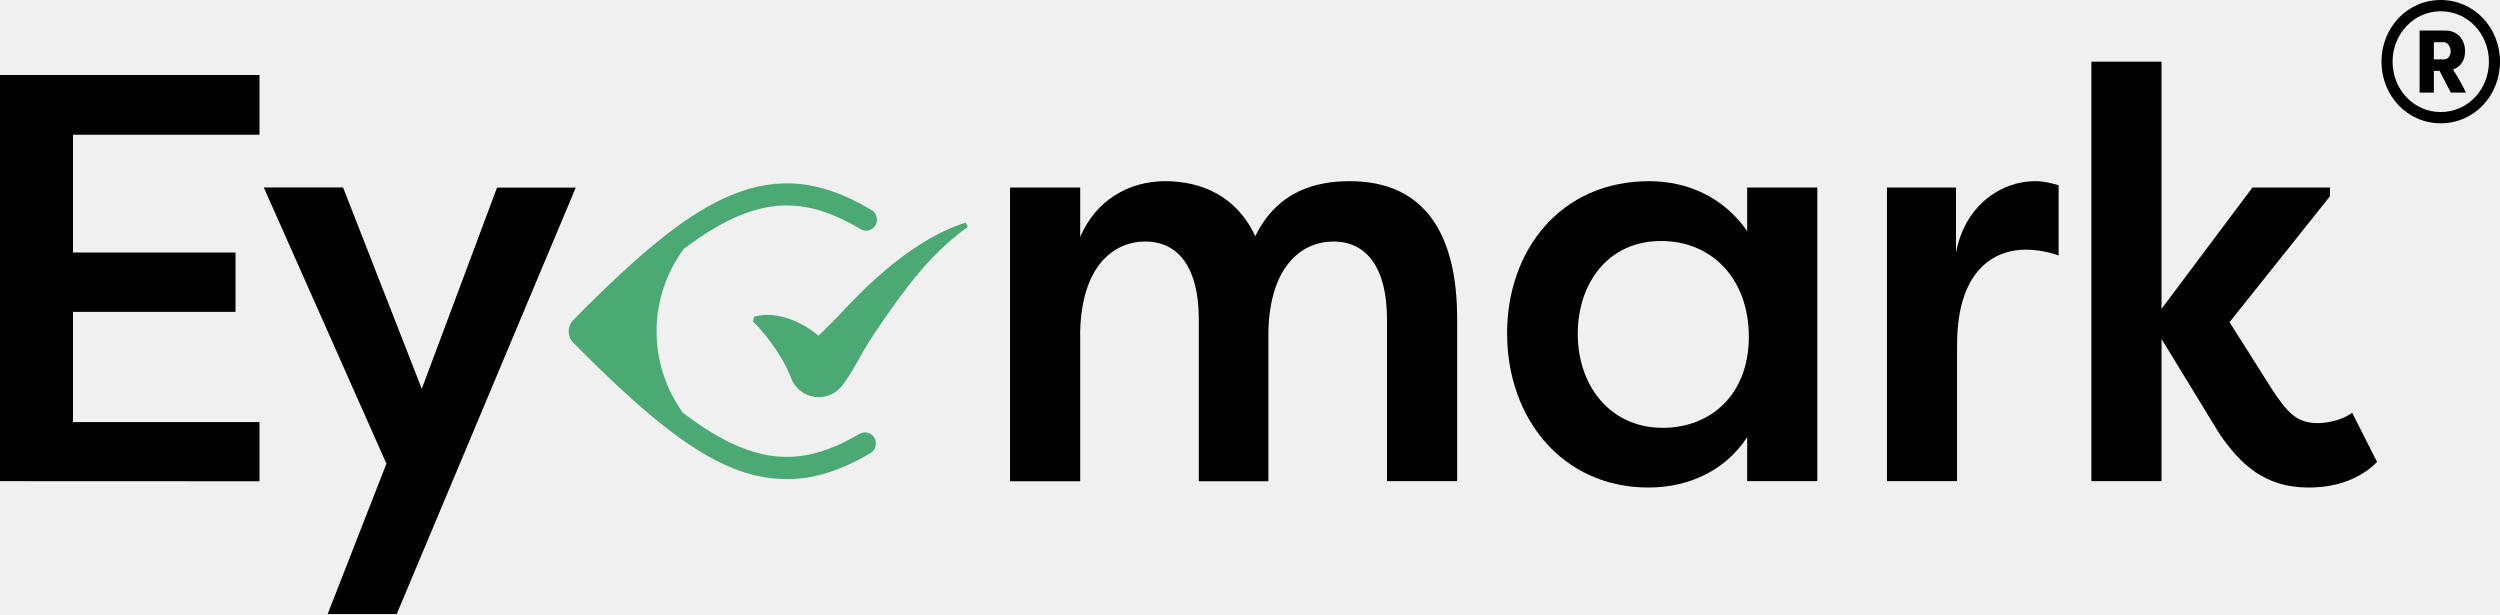
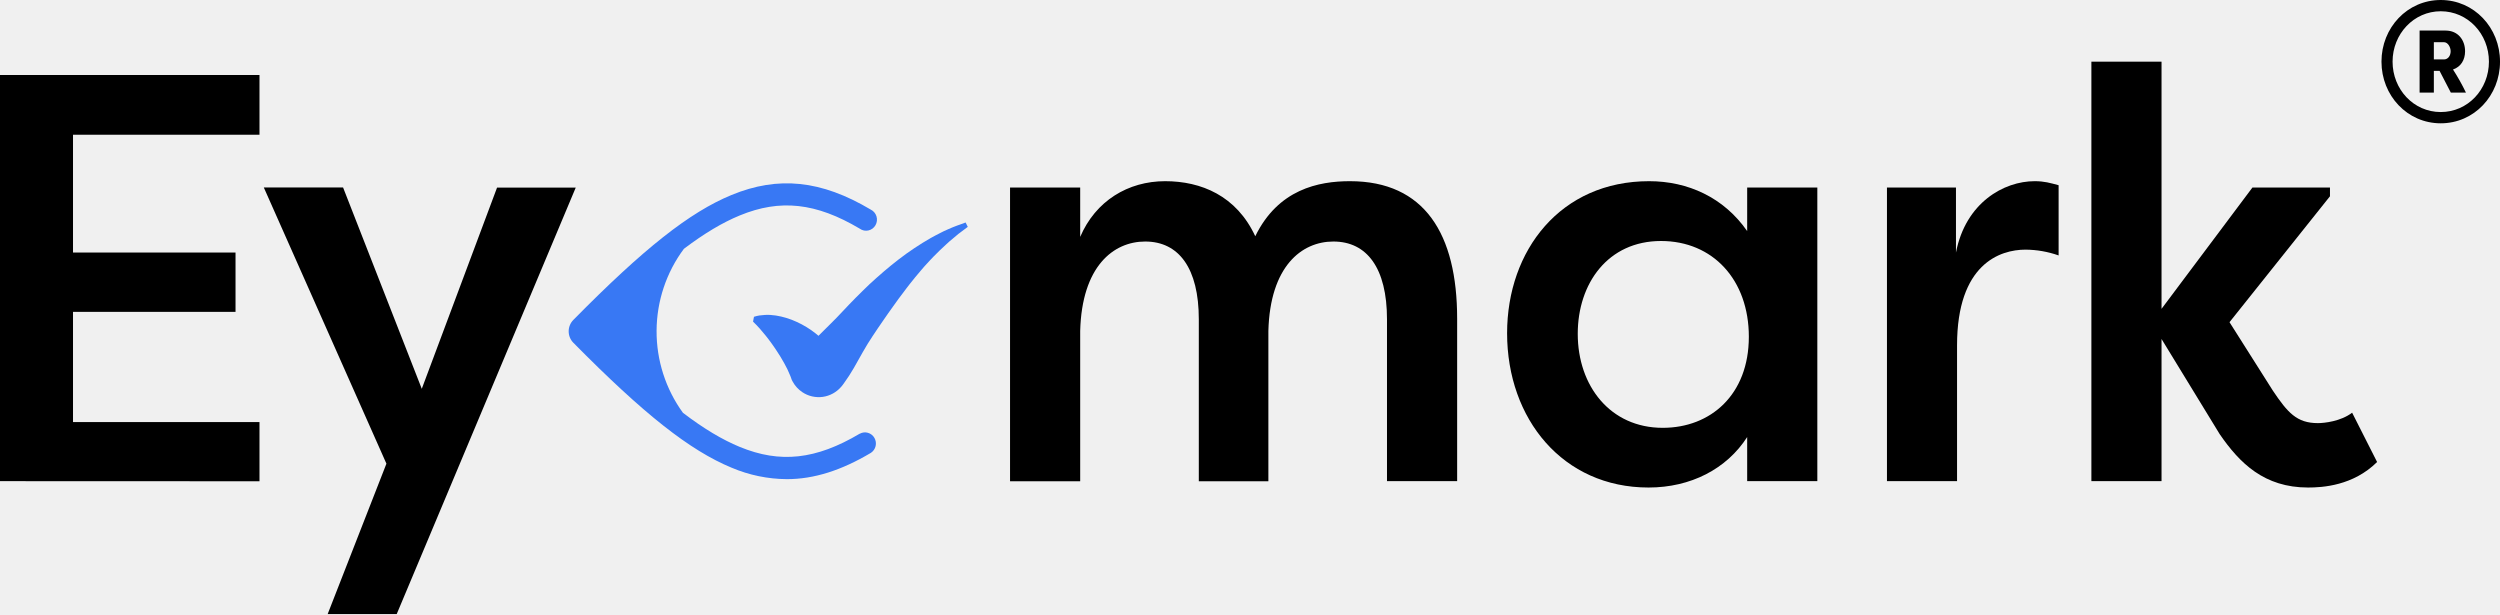
<svg xmlns="http://www.w3.org/2000/svg" width="285" height="70" viewBox="0 0 285 70" fill="none">
  <g clip-path="url(#clip0_7486_9378)">
    <path d="M0 54.852V8.55H29.581V15.363H8.323V28.79H26.85V35.551H8.323V48.118H29.581V54.864L0 54.852Z" fill="black" />
    <path d="M56.665 21.383H65.636L45.227 70H37.355L44.052 52.858L30.074 21.373H39.111L48.082 44.325L56.665 21.383Z" fill="black" />
    <path d="M136.664 36.398C136.664 30.576 134.388 27.534 130.553 27.534C126.911 27.534 123.337 30.378 123.142 37.721V54.863H115.145V21.382H123.142V27.005C124.896 22.901 128.6 20.655 132.827 20.655C136.923 20.655 140.955 22.309 143.1 26.933C145.711 21.575 150.317 20.655 153.893 20.655C162.408 20.655 166.115 26.674 166.115 36.33V54.851H158.117V36.398C158.117 30.576 155.842 27.534 152.007 27.534C148.366 27.534 144.79 30.378 144.595 37.721V54.863H136.664V36.398Z" fill="black" />
    <path d="M207.176 21.382V54.851H199.178V49.824C196.838 53.463 192.742 55.578 187.932 55.578C178.178 55.578 171.809 47.775 171.809 37.984C171.809 28.526 177.919 20.655 187.996 20.655C192.417 20.655 196.513 22.507 199.178 26.344V21.382H207.176ZM189.553 48.772C195.011 48.772 199.368 45 199.368 38.389C199.368 31.907 195.272 27.474 189.356 27.474C183.311 27.474 179.863 32.303 179.863 38.059C179.865 44.003 183.57 48.772 189.553 48.772Z" fill="black" />
    <path d="M222.98 28.79C224.084 23.101 228.439 20.655 231.951 20.655C233.057 20.655 233.707 20.853 234.682 21.116V29.12C233.468 28.692 232.192 28.468 230.907 28.459C227.98 28.459 223.104 30.113 223.104 39.372V54.851H215.113V21.382H222.98V28.79Z" fill="black" />
    <path d="M256.774 21.382H265.617V22.375L254.164 36.729L259.105 44.532C260.794 47.046 261.834 48.236 264.24 48.236C264.952 48.236 266.851 48.038 268.142 47.046L270.989 52.669C268.258 55.38 264.748 55.578 263.122 55.578C258.117 55.578 255.322 52.802 253.046 49.494L246.415 38.646V54.852H238.418V7.028H246.415V35.208L256.774 21.382Z" fill="black" />
-     <path d="M98.01 49.439C93.026 52.397 88.944 52.848 84.329 50.946C82.347 50.127 80.254 48.884 77.857 47.061C75.886 44.352 74.831 41.066 74.85 37.695C74.87 34.325 75.962 31.051 77.964 28.366C80.318 26.586 82.375 25.369 84.329 24.563C88.944 22.66 93.035 23.114 98.01 26.067C98.15 26.169 98.31 26.24 98.479 26.276C98.648 26.311 98.822 26.311 98.991 26.274C99.159 26.238 99.319 26.166 99.459 26.063C99.599 25.96 99.716 25.829 99.803 25.678C99.891 25.527 99.946 25.358 99.966 25.184C99.987 25.01 99.971 24.833 99.92 24.665C99.87 24.498 99.785 24.342 99.672 24.21C99.56 24.077 99.421 23.969 99.265 23.894C93.626 20.54 88.731 20.031 83.394 22.228C78.616 24.198 73.388 28.325 65.358 36.473C65.19 36.644 65.057 36.846 64.966 37.069C64.875 37.291 64.828 37.53 64.828 37.771C64.828 38.012 64.875 38.251 64.966 38.474C65.057 38.696 65.19 38.899 65.358 39.069C73.398 47.213 78.626 51.339 83.394 53.314C85.393 54.165 87.537 54.61 89.704 54.623C92.789 54.623 95.905 53.633 99.279 51.627C99.55 51.45 99.744 51.174 99.819 50.856C99.894 50.538 99.846 50.202 99.684 49.92C99.522 49.637 99.258 49.429 98.949 49.34C98.639 49.25 98.308 49.286 98.024 49.439H98.01Z" fill="#4BAA73" />
-     <path d="M110.08 25.364C109.403 25.606 108.718 25.847 108.06 26.146L107.56 26.371C107.396 26.448 107.237 26.535 107.085 26.613C106.765 26.784 106.432 26.943 106.117 27.127C104.845 27.855 103.624 28.668 102.46 29.563C101.299 30.459 100.191 31.417 99.118 32.407L98.333 33.168C98.069 33.422 97.811 33.678 97.559 33.936L96.8 34.715L96.052 35.505C95.167 36.471 94.218 37.359 93.306 38.282C93.197 38.187 93.086 38.096 92.974 38.006C92.311 37.482 91.587 37.041 90.819 36.693C90.065 36.342 89.266 36.098 88.446 35.969C88.24 35.94 88.029 35.918 87.825 35.903C87.62 35.889 87.402 35.889 87.196 35.903C86.989 35.918 86.773 35.94 86.569 35.964C86.36 35.999 86.154 36.049 85.952 36.113L85.848 36.666C85.99 36.814 86.125 36.937 86.254 37.072C86.382 37.207 86.503 37.333 86.621 37.468C86.859 37.736 87.079 37.999 87.29 38.265C87.395 38.402 87.499 38.528 87.599 38.661C87.699 38.794 87.798 38.926 87.896 39.057C87.993 39.187 88.083 39.327 88.178 39.455C88.273 39.583 88.356 39.723 88.449 39.851C88.8 40.377 89.123 40.894 89.398 41.399C89.663 41.864 89.896 42.348 90.093 42.847C90.148 42.961 90.174 43.069 90.214 43.176L90.243 43.255L90.259 43.294L90.274 43.328C90.304 43.388 90.333 43.446 90.366 43.504C90.632 43.992 91.011 44.406 91.47 44.711C92.156 45.167 92.98 45.356 93.792 45.244C94.604 45.132 95.349 44.726 95.891 44.1L96.019 43.946L96.062 43.89L96.102 43.837L96.18 43.731C96.597 43.16 96.983 42.566 97.336 41.952C97.692 41.336 98.031 40.718 98.38 40.102C98.729 39.486 99.092 38.895 99.484 38.308L100.065 37.439L100.656 36.579C101.043 36 101.449 35.445 101.843 34.889C102.237 34.334 102.65 33.762 103.072 33.221C103.281 32.948 103.482 32.663 103.698 32.398L104.346 31.591C104.562 31.321 104.79 31.067 105.011 30.802L105.348 30.408L105.694 30.029C105.932 29.788 106.155 29.512 106.406 29.268C106.658 29.025 106.881 28.785 107.135 28.544C107.389 28.303 107.638 28.076 107.889 27.837C108.018 27.721 108.143 27.595 108.276 27.487L108.675 27.156L109.076 26.818L109.278 26.649L109.487 26.494C109.767 26.287 110.047 26.076 110.327 25.862L110.08 25.364ZM91.477 40.365L91.493 40.341L91.477 40.365Z" fill="#4BAA73" />
+     <path d="M98.01 49.439C93.026 52.397 88.944 52.848 84.329 50.946C82.347 50.127 80.254 48.884 77.857 47.061C75.886 44.352 74.831 41.066 74.85 37.695C74.87 34.325 75.962 31.051 77.964 28.366C80.318 26.586 82.375 25.369 84.329 24.563C88.944 22.66 93.035 23.114 98.01 26.067C98.15 26.169 98.31 26.24 98.479 26.276C98.648 26.311 98.822 26.311 98.991 26.274C99.159 26.238 99.319 26.166 99.459 26.063C99.599 25.96 99.716 25.829 99.803 25.678C99.891 25.527 99.946 25.358 99.966 25.184C99.987 25.01 99.971 24.833 99.92 24.665C99.87 24.498 99.785 24.342 99.672 24.21C99.56 24.077 99.421 23.969 99.265 23.894C93.626 20.54 88.731 20.031 83.394 22.228C78.616 24.198 73.388 28.325 65.358 36.473C65.19 36.644 65.057 36.846 64.966 37.069C64.875 37.291 64.828 37.53 64.828 37.771C64.828 38.012 64.875 38.251 64.966 38.474C65.057 38.696 65.19 38.899 65.358 39.069C73.398 47.213 78.626 51.339 83.394 53.314C85.393 54.165 87.537 54.61 89.704 54.623C92.789 54.623 95.905 53.633 99.279 51.627C99.55 51.45 99.744 51.174 99.819 50.856C99.894 50.538 99.846 50.202 99.684 49.92C99.522 49.637 99.258 49.429 98.949 49.34C98.639 49.25 98.308 49.286 98.024 49.439H98.01Z" fill="rgb(56 120 244 )" />
+     <path d="M110.08 25.364C109.403 25.606 108.718 25.847 108.06 26.146L107.56 26.371C107.396 26.448 107.237 26.535 107.085 26.613C106.765 26.784 106.432 26.943 106.117 27.127C104.845 27.855 103.624 28.668 102.46 29.563C101.299 30.459 100.191 31.417 99.118 32.407L98.333 33.168C98.069 33.422 97.811 33.678 97.559 33.936L96.8 34.715L96.052 35.505C95.167 36.471 94.218 37.359 93.306 38.282C93.197 38.187 93.086 38.096 92.974 38.006C92.311 37.482 91.587 37.041 90.819 36.693C90.065 36.342 89.266 36.098 88.446 35.969C88.24 35.94 88.029 35.918 87.825 35.903C87.62 35.889 87.402 35.889 87.196 35.903C86.989 35.918 86.773 35.94 86.569 35.964C86.36 35.999 86.154 36.049 85.952 36.113L85.848 36.666C85.99 36.814 86.125 36.937 86.254 37.072C86.382 37.207 86.503 37.333 86.621 37.468C86.859 37.736 87.079 37.999 87.29 38.265C87.395 38.402 87.499 38.528 87.599 38.661C87.699 38.794 87.798 38.926 87.896 39.057C87.993 39.187 88.083 39.327 88.178 39.455C88.273 39.583 88.356 39.723 88.449 39.851C88.8 40.377 89.123 40.894 89.398 41.399C89.663 41.864 89.896 42.348 90.093 42.847C90.148 42.961 90.174 43.069 90.214 43.176L90.243 43.255L90.259 43.294L90.274 43.328C90.304 43.388 90.333 43.446 90.366 43.504C90.632 43.992 91.011 44.406 91.47 44.711C92.156 45.167 92.98 45.356 93.792 45.244C94.604 45.132 95.349 44.726 95.891 44.1L96.019 43.946L96.062 43.89L96.102 43.837L96.18 43.731C96.597 43.16 96.983 42.566 97.336 41.952C97.692 41.336 98.031 40.718 98.38 40.102C98.729 39.486 99.092 38.895 99.484 38.308L100.065 37.439L100.656 36.579C101.043 36 101.449 35.445 101.843 34.889C102.237 34.334 102.65 33.762 103.072 33.221C103.281 32.948 103.482 32.663 103.698 32.398L104.346 31.591C104.562 31.321 104.79 31.067 105.011 30.802L105.348 30.408L105.694 30.029C105.932 29.788 106.155 29.512 106.406 29.268C106.658 29.025 106.881 28.785 107.135 28.544C107.389 28.303 107.638 28.076 107.889 27.837C108.018 27.721 108.143 27.595 108.276 27.487L108.675 27.156L109.076 26.818L109.278 26.649L109.487 26.494C109.767 26.287 110.047 26.076 110.327 25.862L110.08 25.364ZM91.477 40.365L91.493 40.341L91.477 40.365Z" fill="rgb(56 120 244 )" />
    <path d="M278.245 0C282.042 0 285.001 3.153 285.001 7.028C285.001 10.904 282.054 14.057 278.245 14.057C274.436 14.057 271.488 10.904 271.488 7.028C271.488 3.153 274.436 0 278.245 0ZM278.245 12.773C281.33 12.773 283.738 10.204 283.738 7.028C283.738 3.853 281.325 1.284 278.245 1.284C275.164 1.284 272.753 3.875 272.753 7.028C272.753 10.182 275.145 12.773 278.245 12.773ZM279.642 7.924C280.187 8.768 280.68 9.646 281.116 10.554H279.393L278.112 8.081H277.459V10.554H275.834V3.484H278.8C280.224 3.484 281.019 4.575 281.019 5.841C281.019 6.835 280.542 7.613 279.642 7.924ZM278.608 6.775C279.082 6.775 279.374 6.348 279.374 5.841C279.374 5.394 279.068 4.81 278.608 4.81H277.459V6.775H278.608Z" fill="black" />
  </g>
  <defs>
    <clipPath id="clip0_7486_9378">
      <rect width="285" height="70" fill="white" />
    </clipPath>
  </defs>
</svg>
